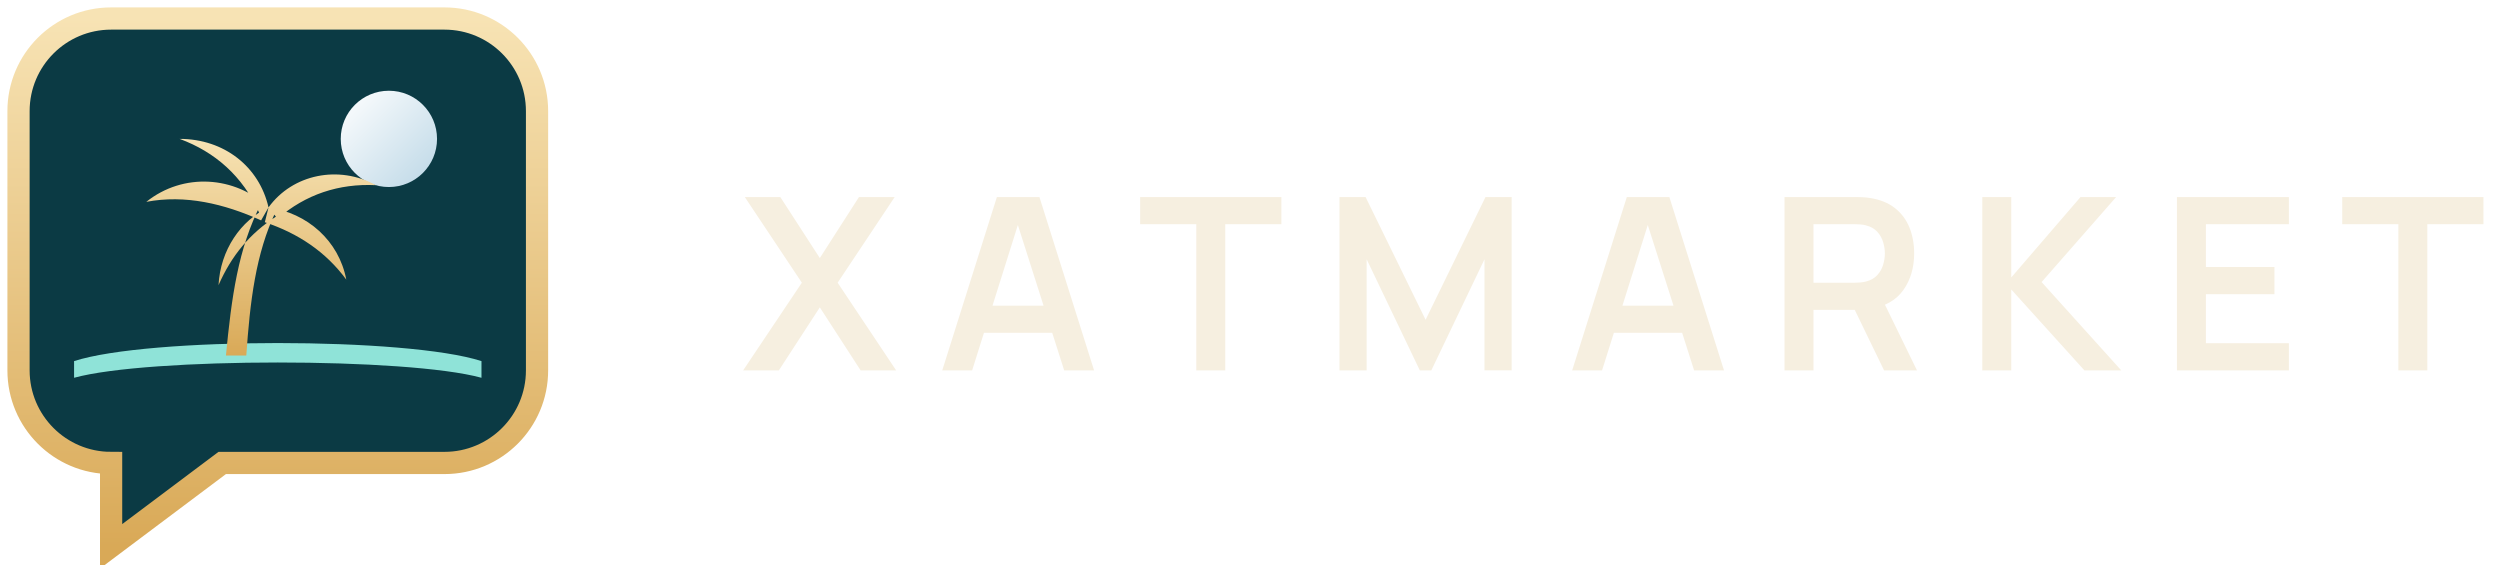
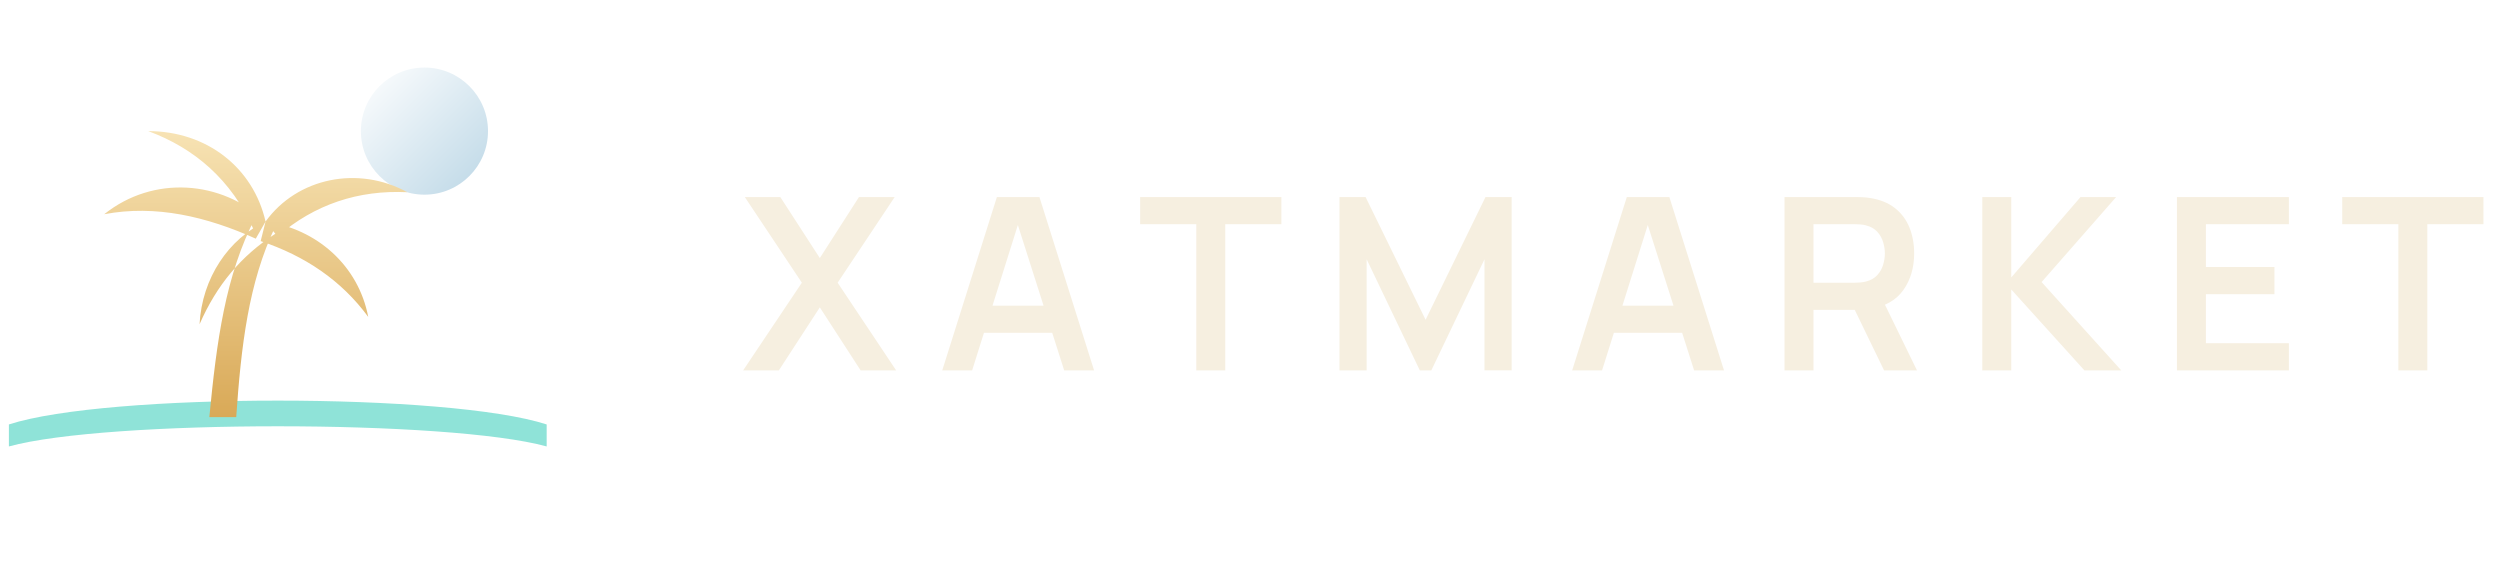
<svg xmlns="http://www.w3.org/2000/svg" viewBox="2 2 270 61" width="270" height="61" shape-rendering="geometricPrecision">
  <defs>
    <linearGradient id="gold" x1="0" y1="0" x2="0" y2="1">
      <stop offset="0" stop-color="#f7e3b4" />
      <stop offset="1" stop-color="#d9a957" />
    </linearGradient>
    <linearGradient id="moon" x1="0" y1="0" x2="1" y2="1">
      <stop offset="0" stop-color="#ffffff" />
      <stop offset="1" stop-color="#bcd7e6" />
    </linearGradient>
  </defs>
-   <g>
-     <path fill="#0b3a44" stroke="url(#gold)" stroke-width="2.4" d="M14 4h36a10 10 0 0 1 10 10v28a10 10 0 0 1-10 10H26l-12 9v-9a10 10 0 0 1-10-10V14A10 10 0 0 1 14 4Z" />
+   <g transform="translate(32 32) scale(1.32) translate(-32 -29)">
    <circle cx="44" cy="17" r="5.2" fill="url(#moon)" />
    <path fill="#8fe3d8" d="M10 41c8-2.6 36-2.6 44 0v1.8c-8-2.2-36-2.2-44 0Z" />
    <path fill="url(#gold)" d="M26.4 40.4c.6-6.2 1.3-11.6 3.8-16.4l1.6.8c-2.2 4.6-2.8 9.8-3.2 15.6ZM31 24.4c-3.6-3.4-9.2-3.8-13.2-.6c4.2-.8 8.4.2 12.4 2ZM31 24.4c-1-4.4-4.8-7.4-9.6-7.4c3.8 1.4 6.8 4 8.6 8ZM31 24.4c2.6-3.6 7.6-4.6 11.6-2.4c-4-.2-7.6 1-10.6 3.6ZM31 24.4c4.2.6 7.6 3.6 8.4 7.8c-2.2-3-5.2-5-8.8-6.2ZM31 24.4c-3 1.4-5.2 4.6-5.4 8.4c1.4-3.2 3.4-5.6 6.2-7.4Z" />
  </g>
  <path fill="#f6efe0" d="M82.26 42.0 88.6 32.532 82.438 23.28H86.273L90.541 29.871L94.77 23.28H98.627L92.465 32.532L98.783 42.0H94.948L90.541 35.197L86.117 42.0ZM103.763 42.0 109.665 23.28H114.258L120.16 42.0H116.932L111.58 25.204H112.274L106.991 42.0ZM107.056 37.94V35.015H116.884V37.94ZM131.198 42.0V26.214H125.136V23.28H140.389V26.214H134.327V42.0ZM146.665 42.0V23.28H149.482L155.964 36.536L162.434 23.28H165.259V41.996H162.326V30.001L156.584 42.0H155.34L149.599 30.001V42.0ZM171.795 42.0 177.697 23.28H182.29L188.192 42.0H184.964L179.612 25.204H180.306L175.023 42.0ZM175.088 37.94V35.015H184.916V37.94ZM194.728 42.0V23.28H202.463Q202.736 23.28 203.168 23.3Q203.6 23.319 203.962 23.384Q205.585 23.635 206.645 24.468Q207.704 25.301 208.217 26.565Q208.729 27.828 208.729 29.373Q208.729 31.667 207.572 33.311Q206.415 34.954 204.023 35.348L202.688 35.465H197.857V42.0ZM205.479 42.0 201.787 34.382 204.976 33.68 209.032 42.0ZM197.857 32.532H202.333Q202.597 32.532 202.919 32.506Q203.241 32.48 203.52 32.406Q204.296 32.209 204.743 31.716Q205.191 31.223 205.378 30.597Q205.566 29.971 205.566 29.373Q205.566 28.775 205.378 28.148Q205.191 27.522 204.743 27.029Q204.296 26.536 203.52 26.339Q203.241 26.263 202.919 26.239Q202.597 26.214 202.333 26.214H197.857ZM216.088 42.0V23.28H219.217V31.964L226.696 23.28H230.544L222.493 32.462L231.094 42.0H227.116L219.217 33.264V42.0ZM237.11 42.0V23.28H249.2V26.214H240.239V30.837H247.64V33.771H240.239V39.066H249.2V42.0ZM261.022 42.0V26.214H254.96V23.28H270.213V26.214H264.151V42.0Z" />
</svg>
